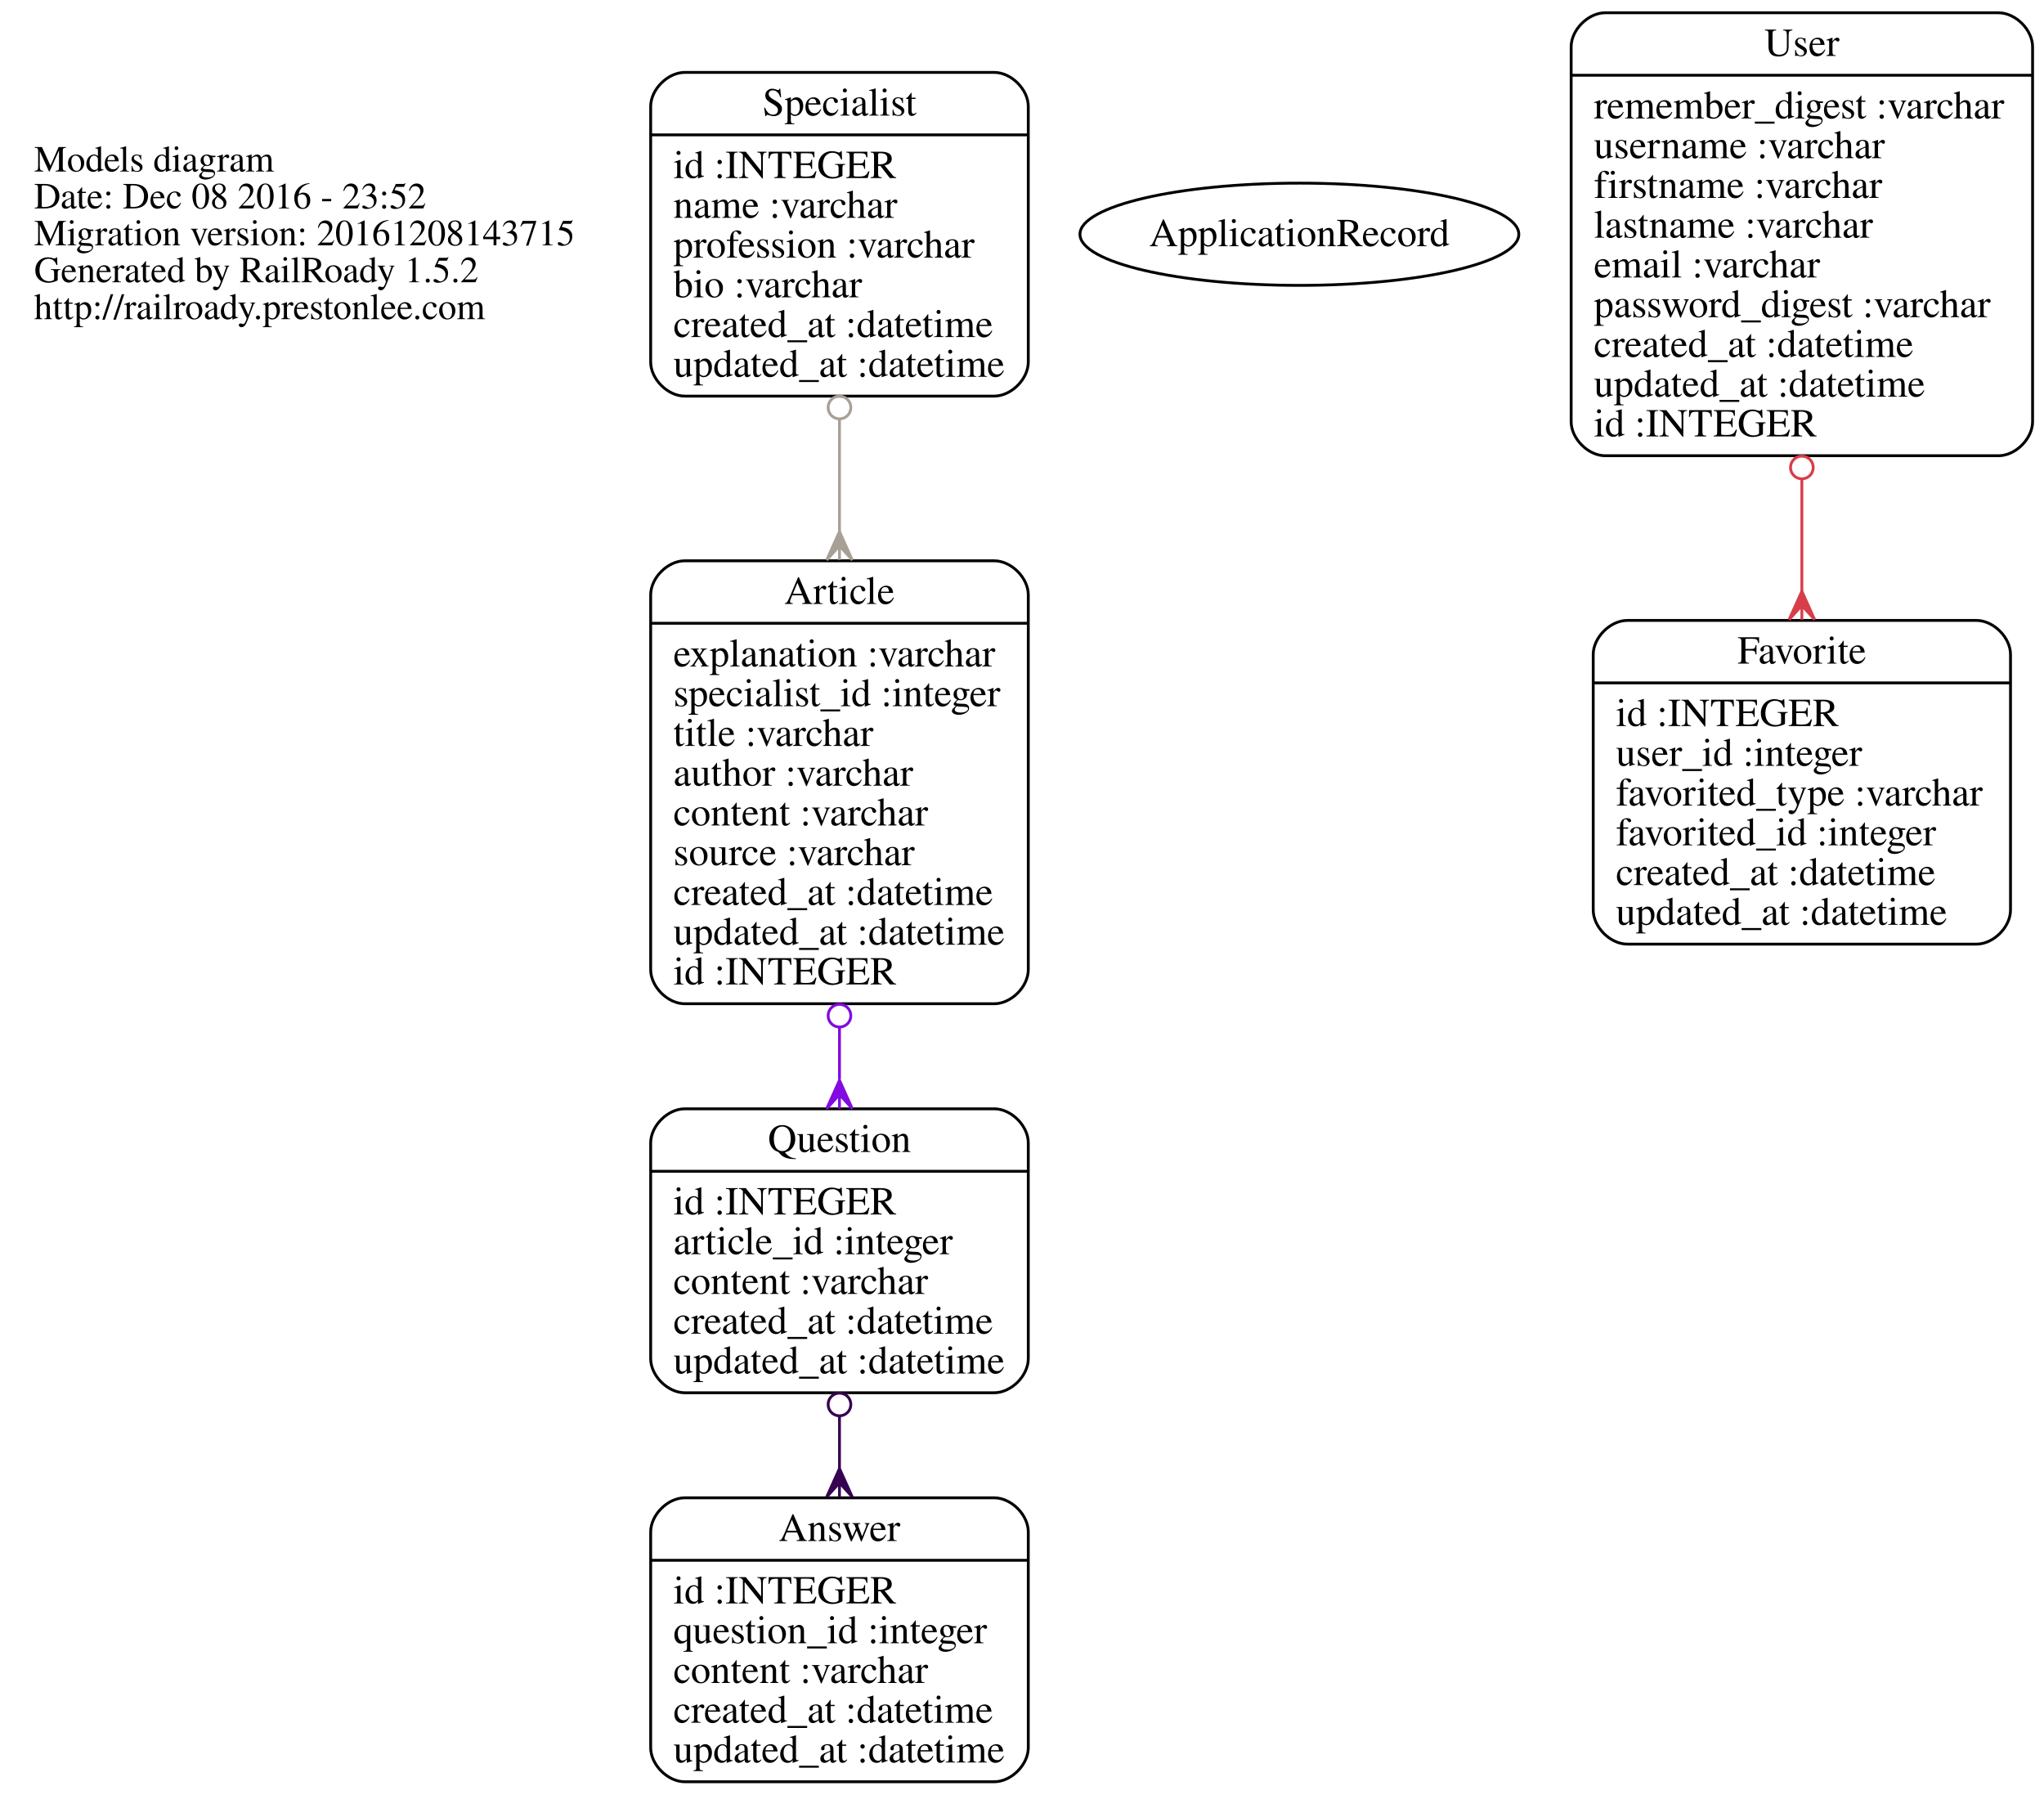
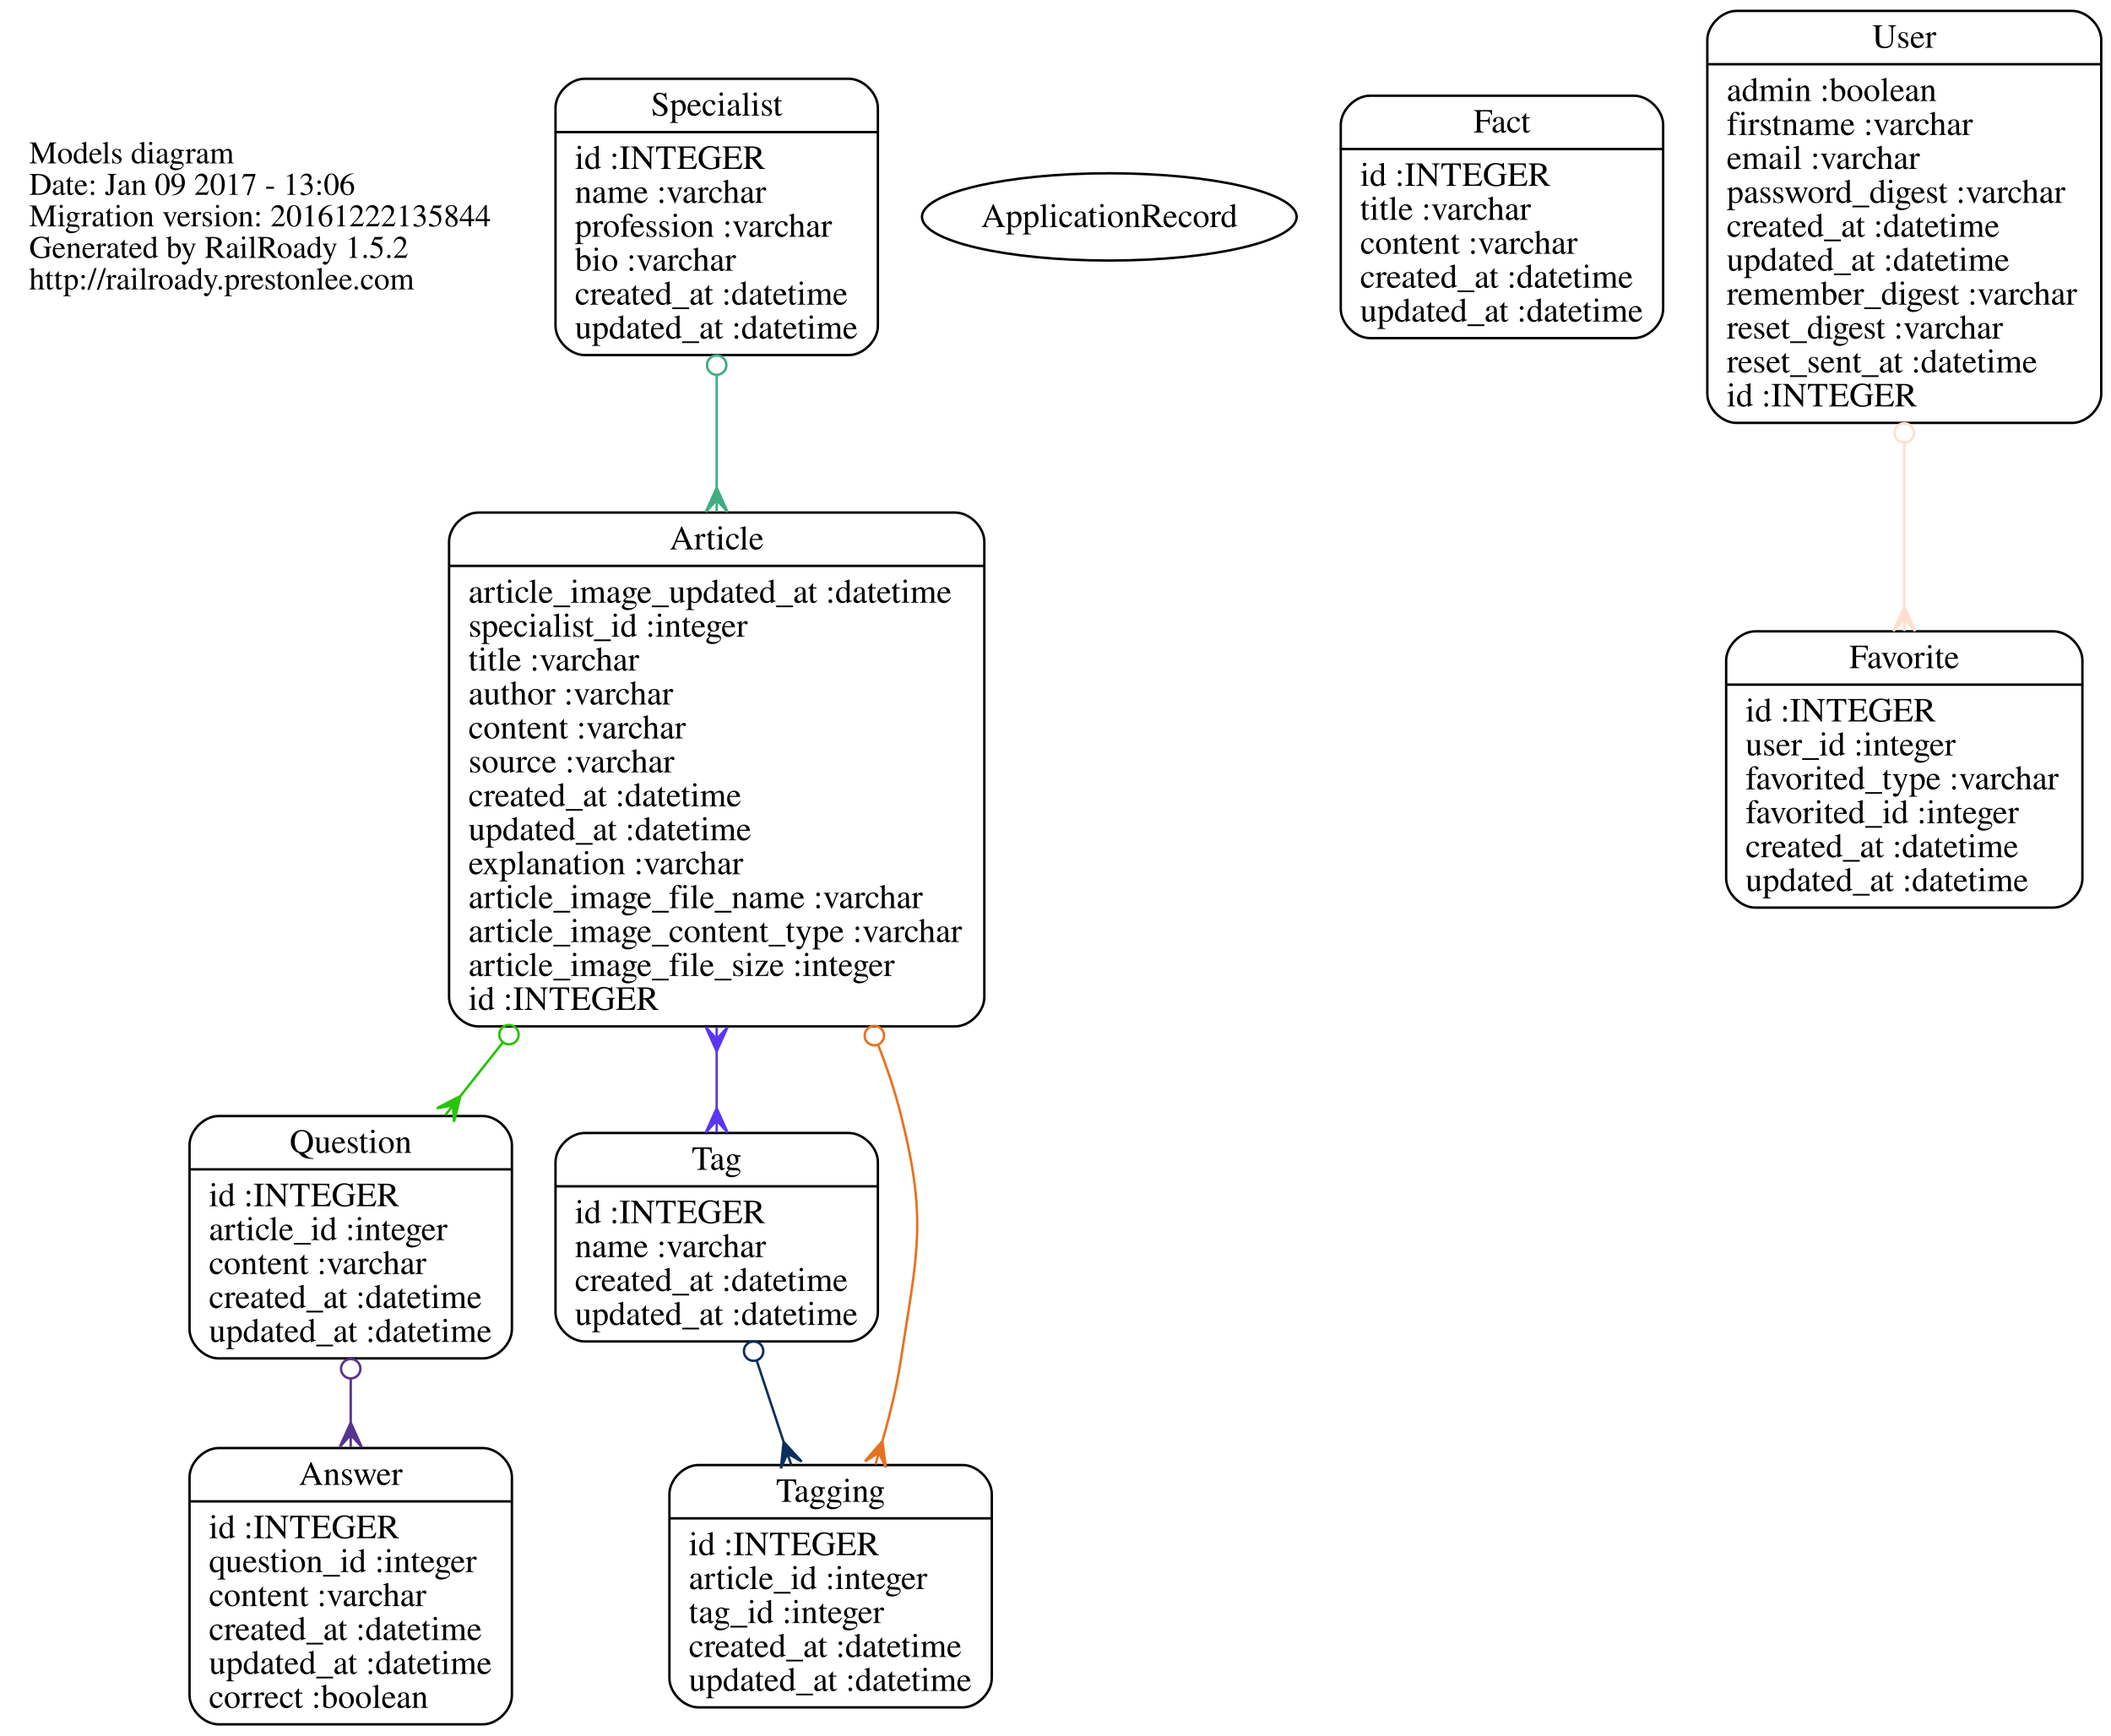
- <svg xmlns="http://www.w3.org/2000/svg" width="720pt" height="632pt" viewBox="0.00 0.00 719.96 632.00">
-   <g id="graph0" class="graph" transform="scale(1 1) rotate(0) translate(4 628)">
-     <polygon fill="none" stroke="none" points="-4,4 -4,-628 715.959,-628 715.959,4 -4,4" />
+ <svg xmlns="http://www.w3.org/2000/svg" width="871pt" height="716pt" viewBox="0.00 0.00 870.96 716.00">
+   <g id="graph0" class="graph" transform="scale(1 1) rotate(0) translate(4 712)">
+     <polygon fill="none" stroke="none" points="-4,4 -4,-712 866.959,-712 866.959,4 -4,4" />
    <g id="node1" class="node">
-       <text text-anchor="start" x="8" y="-567.6" font-family="Times,serif" font-size="13.00">Models diagram</text>
-       <text text-anchor="start" x="8" y="-554.6" font-family="Times,serif" font-size="13.00">Date: Dec 08 2016 - 23:52</text>
-       <text text-anchor="start" x="8" y="-541.6" font-family="Times,serif" font-size="13.00">Migration version: 20161208143715</text>
-       <text text-anchor="start" x="8" y="-528.6" font-family="Times,serif" font-size="13.00">Generated by RailRoady 1.5.2</text>
-       <text text-anchor="start" x="8" y="-515.6" font-family="Times,serif" font-size="13.00">http://railroady.prestonlee.com</text>
+       <text text-anchor="start" x="8" y="-644.6" font-family="Times,serif" font-size="13.00">Models diagram</text>
+       <text text-anchor="start" x="8" y="-631.6" font-family="Times,serif" font-size="13.00">Date: Jan 09 2017 - 13:06</text>
+       <text text-anchor="start" x="8" y="-618.6" font-family="Times,serif" font-size="13.00">Migration version: 20161222135844</text>
+       <text text-anchor="start" x="8" y="-605.6" font-family="Times,serif" font-size="13.00">Generated by RailRoady 1.5.2</text>
+       <text text-anchor="start" x="8" y="-592.6" font-family="Times,serif" font-size="13.00">http://railroady.prestonlee.com</text>
    </g>
    <g id="node2" class="node">
-       <path fill="none" stroke="black" d="M237.182,-0.5C237.182,-0.5 346.193,-0.5 346.193,-0.5 352.193,-0.5 358.193,-6.5 358.193,-12.5 358.193,-12.5 358.193,-88.5 358.193,-88.5 358.193,-94.5 352.193,-100.5 346.193,-100.5 346.193,-100.5 237.182,-100.5 237.182,-100.5 231.182,-100.5 225.182,-94.5 225.182,-88.5 225.182,-88.5 225.182,-12.5 225.182,-12.5 225.182,-6.5 231.182,-0.5 237.182,-0.5" />
-       <text text-anchor="middle" x="291.688" y="-85.3" font-family="Times,serif" font-size="14.00">Answer</text>
-       <polyline fill="none" stroke="black" points="225.182,-78.5 358.193,-78.5 " />
-       <text text-anchor="start" x="233.182" y="-63.3" font-family="Times,serif" font-size="14.00">id :INTEGER</text>
-       <text text-anchor="start" x="233.182" y="-49.3" font-family="Times,serif" font-size="14.00">question_id :integer</text>
-       <text text-anchor="start" x="233.182" y="-35.3" font-family="Times,serif" font-size="14.00">content :varchar</text>
-       <text text-anchor="start" x="233.182" y="-21.3" font-family="Times,serif" font-size="14.00">created_at :datetime</text>
-       <text text-anchor="start" x="233.182" y="-7.3" font-family="Times,serif" font-size="14.00">updated_at :datetime</text>
+       <path fill="none" stroke="black" d="M86.182,-0.5C86.182,-0.5 195.193,-0.5 195.193,-0.5 201.193,-0.5 207.193,-6.5 207.193,-12.5 207.193,-12.5 207.193,-102.5 207.193,-102.5 207.193,-108.5 201.193,-114.5 195.193,-114.5 195.193,-114.5 86.182,-114.5 86.182,-114.5 80.182,-114.5 74.182,-108.5 74.182,-102.5 74.182,-102.5 74.182,-12.5 74.182,-12.5 74.182,-6.5 80.182,-0.5 86.182,-0.5" />
+       <text text-anchor="middle" x="140.688" y="-99.3" font-family="Times,serif" font-size="14.00">Answer</text>
+       <polyline fill="none" stroke="black" points="74.182,-92.5 207.193,-92.5 " />
+       <text text-anchor="start" x="82.182" y="-77.3" font-family="Times,serif" font-size="14.00">id :INTEGER</text>
+       <text text-anchor="start" x="82.182" y="-63.3" font-family="Times,serif" font-size="14.00">question_id :integer</text>
+       <text text-anchor="start" x="82.182" y="-49.3" font-family="Times,serif" font-size="14.00">content :varchar</text>
+       <text text-anchor="start" x="82.182" y="-35.3" font-family="Times,serif" font-size="14.00">created_at :datetime</text>
+       <text text-anchor="start" x="82.182" y="-21.3" font-family="Times,serif" font-size="14.00">updated_at :datetime</text>
+       <text text-anchor="start" x="82.182" y="-7.3" font-family="Times,serif" font-size="14.00">correct :boolean</text>
    </g>
    <g id="node3" class="node">
-       <ellipse fill="none" stroke="black" cx="453.688" cy="-545.5" rx="77.292" ry="18" />
-       <text text-anchor="middle" x="453.688" y="-541.3" font-family="Times,serif" font-size="14.00">ApplicationRecord</text>
+       <ellipse fill="none" stroke="black" cx="453.688" cy="-622.5" rx="77.292" ry="18" />
+       <text text-anchor="middle" x="453.688" y="-618.3" font-family="Times,serif" font-size="14.00">ApplicationRecord</text>
    </g>
    <g id="node4" class="node">
-       <path fill="none" stroke="black" d="M237.182,-274.5C237.182,-274.5 346.193,-274.5 346.193,-274.5 352.193,-274.5 358.193,-280.5 358.193,-286.5 358.193,-286.5 358.193,-418.5 358.193,-418.5 358.193,-424.5 352.193,-430.5 346.193,-430.5 346.193,-430.5 237.182,-430.5 237.182,-430.5 231.182,-430.5 225.182,-424.5 225.182,-418.5 225.182,-418.5 225.182,-286.5 225.182,-286.5 225.182,-280.5 231.182,-274.5 237.182,-274.5" />
-       <text text-anchor="middle" x="291.688" y="-415.3" font-family="Times,serif" font-size="14.00">Article</text>
-       <polyline fill="none" stroke="black" points="225.182,-408.5 358.193,-408.5 " />
-       <text text-anchor="start" x="233.182" y="-393.3" font-family="Times,serif" font-size="14.00">explanation :varchar</text>
-       <text text-anchor="start" x="233.182" y="-379.3" font-family="Times,serif" font-size="14.00">specialist_id :integer</text>
-       <text text-anchor="start" x="233.182" y="-365.3" font-family="Times,serif" font-size="14.00">title :varchar</text>
-       <text text-anchor="start" x="233.182" y="-351.3" font-family="Times,serif" font-size="14.00">author :varchar</text>
-       <text text-anchor="start" x="233.182" y="-337.3" font-family="Times,serif" font-size="14.00">content :varchar</text>
-       <text text-anchor="start" x="233.182" y="-323.3" font-family="Times,serif" font-size="14.00">source :varchar</text>
-       <text text-anchor="start" x="233.182" y="-309.3" font-family="Times,serif" font-size="14.00">created_at :datetime</text>
-       <text text-anchor="start" x="233.182" y="-295.3" font-family="Times,serif" font-size="14.00">updated_at :datetime</text>
-       <text text-anchor="start" x="233.182" y="-281.3" font-family="Times,serif" font-size="14.00">id :INTEGER</text>
+       <path fill="none" stroke="black" d="M193.265,-288.5C193.265,-288.5 390.111,-288.5 390.111,-288.5 396.111,-288.5 402.111,-294.5 402.111,-300.5 402.111,-300.5 402.111,-488.5 402.111,-488.5 402.111,-494.5 396.111,-500.5 390.111,-500.5 390.111,-500.5 193.265,-500.5 193.265,-500.5 187.265,-500.5 181.265,-494.5 181.265,-488.5 181.265,-488.5 181.265,-300.5 181.265,-300.5 181.265,-294.5 187.265,-288.5 193.265,-288.5" />
+       <text text-anchor="middle" x="291.688" y="-485.3" font-family="Times,serif" font-size="14.00">Article</text>
+       <polyline fill="none" stroke="black" points="181.265,-478.5 402.111,-478.5 " />
+       <text text-anchor="start" x="189.265" y="-463.3" font-family="Times,serif" font-size="14.00">article_image_updated_at :datetime</text>
+       <text text-anchor="start" x="189.265" y="-449.3" font-family="Times,serif" font-size="14.00">specialist_id :integer</text>
+       <text text-anchor="start" x="189.265" y="-435.3" font-family="Times,serif" font-size="14.00">title :varchar</text>
+       <text text-anchor="start" x="189.265" y="-421.3" font-family="Times,serif" font-size="14.00">author :varchar</text>
+       <text text-anchor="start" x="189.265" y="-407.3" font-family="Times,serif" font-size="14.00">content :varchar</text>
+       <text text-anchor="start" x="189.265" y="-393.3" font-family="Times,serif" font-size="14.00">source :varchar</text>
+       <text text-anchor="start" x="189.265" y="-379.3" font-family="Times,serif" font-size="14.00">created_at :datetime</text>
+       <text text-anchor="start" x="189.265" y="-365.3" font-family="Times,serif" font-size="14.00">updated_at :datetime</text>
+       <text text-anchor="start" x="189.265" y="-351.3" font-family="Times,serif" font-size="14.00">explanation :varchar</text>
+       <text text-anchor="start" x="189.265" y="-337.3" font-family="Times,serif" font-size="14.00">article_image_file_name :varchar</text>
+       <text text-anchor="start" x="189.265" y="-323.3" font-family="Times,serif" font-size="14.00">article_image_content_type :varchar</text>
+       <text text-anchor="start" x="189.265" y="-309.3" font-family="Times,serif" font-size="14.00">article_image_file_size :integer</text>
+       <text text-anchor="start" x="189.265" y="-295.3" font-family="Times,serif" font-size="14.00">id :INTEGER</text>
+     </g>
+     <g id="node7" class="node">
+       <path fill="none" stroke="black" d="M86.182,-151.5C86.182,-151.5 195.193,-151.5 195.193,-151.5 201.193,-151.5 207.193,-157.5 207.193,-163.5 207.193,-163.5 207.193,-239.5 207.193,-239.5 207.193,-245.5 201.193,-251.5 195.193,-251.5 195.193,-251.5 86.182,-251.5 86.182,-251.5 80.182,-251.5 74.182,-245.5 74.182,-239.5 74.182,-239.5 74.182,-163.5 74.182,-163.5 74.182,-157.5 80.182,-151.5 86.182,-151.5" />
+       <text text-anchor="middle" x="140.688" y="-236.3" font-family="Times,serif" font-size="14.00">Question</text>
+       <polyline fill="none" stroke="black" points="74.182,-229.5 207.193,-229.5 " />
+       <text text-anchor="start" x="82.182" y="-214.3" font-family="Times,serif" font-size="14.00">id :INTEGER</text>
+       <text text-anchor="start" x="82.182" y="-200.3" font-family="Times,serif" font-size="14.00">article_id :integer</text>
+       <text text-anchor="start" x="82.182" y="-186.3" font-family="Times,serif" font-size="14.00">content :varchar</text>
+       <text text-anchor="start" x="82.182" y="-172.3" font-family="Times,serif" font-size="14.00">created_at :datetime</text>
+       <text text-anchor="start" x="82.182" y="-158.3" font-family="Times,serif" font-size="14.00">updated_at :datetime</text>
+     </g>
+     <g id="edge1" class="edge">
+       <path fill="none" stroke="#27c407" d="M203.331,-281.737C197.439,-274.285 191.655,-266.969 186.128,-259.977" />
+       <ellipse fill="none" stroke="#27c407" cx="205.977" cy="-285.085" rx="4" ry="4" />
+       <polygon fill="#27c407" stroke="#27c407" points="185.968,-259.775 183.297,-249.14 182.867,-255.853 179.767,-251.931 179.767,-251.931 179.767,-251.931 182.867,-255.853 176.236,-254.722 185.968,-259.775 185.968,-259.775" />
+     </g>
+     <g id="node9" class="node">
+       <path fill="none" stroke="black" d="M237.182,-158.5C237.182,-158.5 346.193,-158.5 346.193,-158.5 352.193,-158.5 358.193,-164.5 358.193,-170.5 358.193,-170.5 358.193,-232.5 358.193,-232.5 358.193,-238.5 352.193,-244.5 346.193,-244.5 346.193,-244.5 237.182,-244.5 237.182,-244.5 231.182,-244.5 225.182,-238.5 225.182,-232.5 225.182,-232.5 225.182,-170.5 225.182,-170.5 225.182,-164.5 231.182,-158.5 237.182,-158.5" />
+       <text text-anchor="middle" x="291.688" y="-229.3" font-family="Times,serif" font-size="14.00">Tag</text>
+       <polyline fill="none" stroke="black" points="225.182,-222.5 358.193,-222.5 " />
+       <text text-anchor="start" x="233.182" y="-207.3" font-family="Times,serif" font-size="14.00">id :INTEGER</text>
+       <text text-anchor="start" x="233.182" y="-193.3" font-family="Times,serif" font-size="14.00">name :varchar</text>
+       <text text-anchor="start" x="233.182" y="-179.3" font-family="Times,serif" font-size="14.00">created_at :datetime</text>
+       <text text-anchor="start" x="233.182" y="-165.3" font-family="Times,serif" font-size="14.00">updated_at :datetime</text>
+     </g>
+     <g id="edge3" class="edge">
+       <path fill="none" stroke="#5a36f2" d="M291.688,-278.187C291.688,-270.134 291.688,-262.277 291.688,-254.86" />
+       <polygon fill="#5a36f2" stroke="#5a36f2" points="291.688,-278.223 287.188,-288.223 291.688,-283.223 291.688,-288.223 291.688,-288.223 291.688,-288.223 291.688,-283.223 296.188,-288.223 291.688,-278.223 291.688,-278.223" />
+       <polygon fill="#5a36f2" stroke="#5a36f2" points="291.688,-254.692 296.188,-244.692 291.688,-249.692 291.688,-244.692 291.688,-244.692 291.688,-244.692 291.688,-249.692 287.188,-244.692 291.688,-254.692 291.688,-254.692" />
+     </g>
+     <g id="node10" class="node">
+       <path fill="none" stroke="black" d="M284.182,-7.5C284.182,-7.5 393.193,-7.5 393.193,-7.5 399.193,-7.5 405.193,-13.5 405.193,-19.5 405.193,-19.5 405.193,-95.5 405.193,-95.5 405.193,-101.5 399.193,-107.5 393.193,-107.5 393.193,-107.5 284.182,-107.5 284.182,-107.5 278.182,-107.5 272.182,-101.5 272.182,-95.5 272.182,-95.5 272.182,-19.5 272.182,-19.5 272.182,-13.5 278.182,-7.5 284.182,-7.5" />
+       <text text-anchor="middle" x="338.688" y="-92.3" font-family="Times,serif" font-size="14.00">Tagging</text>
+       <polyline fill="none" stroke="black" points="272.182,-85.5 405.193,-85.5 " />
+       <text text-anchor="start" x="280.182" y="-70.3" font-family="Times,serif" font-size="14.00">id :INTEGER</text>
+       <text text-anchor="start" x="280.182" y="-56.3" font-family="Times,serif" font-size="14.00">article_id :integer</text>
+       <text text-anchor="start" x="280.182" y="-42.3" font-family="Times,serif" font-size="14.00">tag_id :integer</text>
+       <text text-anchor="start" x="280.182" y="-28.3" font-family="Times,serif" font-size="14.00">created_at :datetime</text>
+       <text text-anchor="start" x="280.182" y="-14.3" font-family="Times,serif" font-size="14.00">updated_at :datetime</text>
+     </g>
+     <g id="edge2" class="edge">
+       <path fill="none" stroke="#e8711f" d="M358.331,-280.781C362.065,-271.263 365.272,-261.602 367.688,-252 378.639,-208.467 374.48,-195.372 367.688,-151 366.011,-140.046 363.278,-128.608 360.144,-117.659" />
+       <ellipse fill="none" stroke="#e8711f" cx="356.741" cy="-284.677" rx="4" ry="4" />
+       <polygon fill="#e8711f" stroke="#e8711f" points="360.05,-117.346 361.48,-106.474 358.61,-112.558 357.171,-107.77 357.171,-107.77 357.171,-107.77 358.61,-112.558 352.861,-109.065 360.05,-117.346 360.05,-117.346" />
+     </g>
+     <g id="node5" class="node">
+       <path fill="none" stroke="black" d="M561.182,-572.5C561.182,-572.5 670.193,-572.5 670.193,-572.5 676.193,-572.5 682.193,-578.5 682.193,-584.5 682.193,-584.5 682.193,-660.5 682.193,-660.5 682.193,-666.5 676.193,-672.5 670.193,-672.5 670.193,-672.5 561.182,-672.5 561.182,-672.5 555.182,-672.5 549.182,-666.5 549.182,-660.5 549.182,-660.5 549.182,-584.5 549.182,-584.5 549.182,-578.5 555.182,-572.5 561.182,-572.5" />
+       <text text-anchor="middle" x="615.688" y="-657.3" font-family="Times,serif" font-size="14.00">Fact</text>
+       <polyline fill="none" stroke="black" points="549.182,-650.5 682.193,-650.5 " />
+       <text text-anchor="start" x="557.182" y="-635.3" font-family="Times,serif" font-size="14.00">id :INTEGER</text>
+       <text text-anchor="start" x="557.182" y="-621.3" font-family="Times,serif" font-size="14.00">title :varchar</text>
+       <text text-anchor="start" x="557.182" y="-607.3" font-family="Times,serif" font-size="14.00">content :varchar</text>
+       <text text-anchor="start" x="557.182" y="-593.3" font-family="Times,serif" font-size="14.00">created_at :datetime</text>
+       <text text-anchor="start" x="557.182" y="-579.3" font-family="Times,serif" font-size="14.00">updated_at :datetime</text>
    </g>
    <g id="node6" class="node">
-       <path fill="none" stroke="black" d="M237.182,-137.5C237.182,-137.5 346.193,-137.5 346.193,-137.5 352.193,-137.5 358.193,-143.5 358.193,-149.5 358.193,-149.5 358.193,-225.5 358.193,-225.5 358.193,-231.5 352.193,-237.5 346.193,-237.5 346.193,-237.5 237.182,-237.5 237.182,-237.5 231.182,-237.5 225.182,-231.5 225.182,-225.5 225.182,-225.5 225.182,-149.5 225.182,-149.5 225.182,-143.5 231.182,-137.5 237.182,-137.5" />
-       <text text-anchor="middle" x="291.688" y="-222.3" font-family="Times,serif" font-size="14.00">Question</text>
-       <polyline fill="none" stroke="black" points="225.182,-215.5 358.193,-215.5 " />
-       <text text-anchor="start" x="233.182" y="-200.3" font-family="Times,serif" font-size="14.00">id :INTEGER</text>
-       <text text-anchor="start" x="233.182" y="-186.3" font-family="Times,serif" font-size="14.00">article_id :integer</text>
-       <text text-anchor="start" x="233.182" y="-172.3" font-family="Times,serif" font-size="14.00">content :varchar</text>
-       <text text-anchor="start" x="233.182" y="-158.3" font-family="Times,serif" font-size="14.00">created_at :datetime</text>
-       <text text-anchor="start" x="233.182" y="-144.3" font-family="Times,serif" font-size="14.00">updated_at :datetime</text>
+       <path fill="none" stroke="black" d="M720.193,-337.5C720.193,-337.5 843.183,-337.5 843.183,-337.5 849.183,-337.5 855.183,-343.5 855.183,-349.5 855.183,-349.5 855.183,-439.5 855.183,-439.5 855.183,-445.5 849.183,-451.5 843.183,-451.5 843.183,-451.5 720.193,-451.5 720.193,-451.5 714.193,-451.5 708.193,-445.5 708.193,-439.5 708.193,-439.5 708.193,-349.5 708.193,-349.5 708.193,-343.5 714.193,-337.5 720.193,-337.5" />
+       <text text-anchor="middle" x="781.688" y="-436.3" font-family="Times,serif" font-size="14.00">Favorite</text>
+       <polyline fill="none" stroke="black" points="708.193,-429.5 855.183,-429.5 " />
+       <text text-anchor="start" x="716.193" y="-414.3" font-family="Times,serif" font-size="14.00">id :INTEGER</text>
+       <text text-anchor="start" x="716.193" y="-400.3" font-family="Times,serif" font-size="14.00">user_id :integer</text>
+       <text text-anchor="start" x="716.193" y="-386.3" font-family="Times,serif" font-size="14.00">favorited_type :varchar</text>
+       <text text-anchor="start" x="716.193" y="-372.3" font-family="Times,serif" font-size="14.00">favorited_id :integer</text>
+       <text text-anchor="start" x="716.193" y="-358.3" font-family="Times,serif" font-size="14.00">created_at :datetime</text>
+       <text text-anchor="start" x="716.193" y="-344.3" font-family="Times,serif" font-size="14.00">updated_at :datetime</text>
    </g>
-     <g id="edge1" class="edge">
-       <path fill="none" stroke="#820be1" d="M291.688,-266.081C291.688,-259.973 291.688,-253.894 291.688,-247.982" />
-       <ellipse fill="none" stroke="#820be1" cx="291.688" cy="-270.296" rx="4" ry="4" />
-       <polygon fill="#820be1" stroke="#820be1" points="291.688,-247.55 296.188,-237.55 291.688,-242.55 291.688,-237.55 291.688,-237.55 291.688,-237.55 291.688,-242.55 287.188,-237.55 291.688,-247.55 291.688,-247.55" />
-     </g>
-     <g id="node5" class="node">
-       <path fill="none" stroke="black" d="M569.193,-295.5C569.193,-295.5 692.183,-295.5 692.183,-295.5 698.183,-295.5 704.183,-301.5 704.183,-307.5 704.183,-307.5 704.183,-397.5 704.183,-397.5 704.183,-403.5 698.183,-409.5 692.183,-409.5 692.183,-409.5 569.193,-409.5 569.193,-409.5 563.193,-409.5 557.193,-403.5 557.193,-397.5 557.193,-397.5 557.193,-307.5 557.193,-307.5 557.193,-301.5 563.193,-295.5 569.193,-295.5" />
-       <text text-anchor="middle" x="630.688" y="-394.3" font-family="Times,serif" font-size="14.00">Favorite</text>
-       <polyline fill="none" stroke="black" points="557.193,-387.5 704.183,-387.5 " />
-       <text text-anchor="start" x="565.193" y="-372.3" font-family="Times,serif" font-size="14.00">id :INTEGER</text>
-       <text text-anchor="start" x="565.193" y="-358.3" font-family="Times,serif" font-size="14.00">user_id :integer</text>
-       <text text-anchor="start" x="565.193" y="-344.3" font-family="Times,serif" font-size="14.00">favorited_type :varchar</text>
-       <text text-anchor="start" x="565.193" y="-330.3" font-family="Times,serif" font-size="14.00">favorited_id :integer</text>
-       <text text-anchor="start" x="565.193" y="-316.3" font-family="Times,serif" font-size="14.00">created_at :datetime</text>
-       <text text-anchor="start" x="565.193" y="-302.3" font-family="Times,serif" font-size="14.00">updated_at :datetime</text>
-     </g>
-     <g id="edge2" class="edge">
-       <path fill="none" stroke="#360351" d="M291.688,-129.176C291.688,-123.13 291.688,-116.973 291.688,-110.904" />
-       <ellipse fill="none" stroke="#360351" cx="291.688" cy="-133.38" rx="4" ry="4" />
-       <polygon fill="#360351" stroke="#360351" points="291.688,-110.81 296.188,-100.81 291.688,-105.81 291.688,-100.81 291.688,-100.81 291.688,-100.81 291.688,-105.81 287.188,-100.81 291.688,-110.81 291.688,-110.81" />
-     </g>
-     <g id="node7" class="node">
-       <path fill="none" stroke="black" d="M237.182,-488.5C237.182,-488.5 346.193,-488.5 346.193,-488.5 352.193,-488.5 358.193,-494.5 358.193,-500.5 358.193,-500.5 358.193,-590.5 358.193,-590.5 358.193,-596.5 352.193,-602.5 346.193,-602.5 346.193,-602.5 237.182,-602.5 237.182,-602.5 231.182,-602.5 225.182,-596.5 225.182,-590.5 225.182,-590.5 225.182,-500.5 225.182,-500.5 225.182,-494.5 231.182,-488.5 237.182,-488.5" />
-       <text text-anchor="middle" x="291.688" y="-587.3" font-family="Times,serif" font-size="14.00">Specialist</text>
-       <polyline fill="none" stroke="black" points="225.182,-580.5 358.193,-580.5 " />
-       <text text-anchor="start" x="233.182" y="-565.3" font-family="Times,serif" font-size="14.00">id :INTEGER</text>
-       <text text-anchor="start" x="233.182" y="-551.3" font-family="Times,serif" font-size="14.00">name :varchar</text>
-       <text text-anchor="start" x="233.182" y="-537.3" font-family="Times,serif" font-size="14.00">profession :varchar</text>
-       <text text-anchor="start" x="233.182" y="-523.3" font-family="Times,serif" font-size="14.00">bio :varchar</text>
-       <text text-anchor="start" x="233.182" y="-509.3" font-family="Times,serif" font-size="14.00">created_at :datetime</text>
-       <text text-anchor="start" x="233.182" y="-495.3" font-family="Times,serif" font-size="14.00">updated_at :datetime</text>
-     </g>
-     <g id="edge3" class="edge">
-       <path fill="none" stroke="#a7a095" d="M291.688,-480.305C291.688,-467.644 291.688,-454.158 291.688,-440.883" />
-       <ellipse fill="none" stroke="#a7a095" cx="291.688" cy="-484.484" rx="4" ry="4" />
-       <polygon fill="#a7a095" stroke="#a7a095" points="291.688,-440.789 296.188,-430.789 291.688,-435.789 291.688,-430.789 291.688,-430.789 291.688,-430.789 291.688,-435.789 287.188,-430.789 291.688,-440.789 291.688,-440.789" />
+     <g id="edge4" class="edge">
+       <path fill="none" stroke="#583491" d="M140.688,-143.168C140.688,-137.214 140.688,-131.127 140.688,-125.084" />
+       <ellipse fill="none" stroke="#583491" cx="140.688" cy="-147.234" rx="4" ry="4" />
+       <polygon fill="#583491" stroke="#583491" points="140.688,-124.984 145.188,-114.984 140.688,-119.984 140.688,-114.984 140.688,-114.984 140.688,-114.984 140.688,-119.984 136.188,-114.984 140.688,-124.984 140.688,-124.984" />
    </g>
    <g id="node8" class="node">
-       <path fill="none" stroke="black" d="M561.417,-467.5C561.417,-467.5 699.959,-467.5 699.959,-467.5 705.959,-467.5 711.959,-473.5 711.959,-479.5 711.959,-479.5 711.959,-611.5 711.959,-611.5 711.959,-617.5 705.959,-623.5 699.959,-623.5 699.959,-623.5 561.417,-623.5 561.417,-623.5 555.417,-623.5 549.417,-617.5 549.417,-611.5 549.417,-611.5 549.417,-479.5 549.417,-479.5 549.417,-473.5 555.417,-467.5 561.417,-467.5" />
-       <text text-anchor="middle" x="630.688" y="-608.3" font-family="Times,serif" font-size="14.00">User</text>
-       <polyline fill="none" stroke="black" points="549.417,-601.5 711.959,-601.5 " />
-       <text text-anchor="start" x="557.417" y="-586.3" font-family="Times,serif" font-size="14.00">remember_digest :varchar</text>
-       <text text-anchor="start" x="557.417" y="-572.3" font-family="Times,serif" font-size="14.00">username :varchar</text>
-       <text text-anchor="start" x="557.417" y="-558.3" font-family="Times,serif" font-size="14.00">firstname :varchar</text>
-       <text text-anchor="start" x="557.417" y="-544.3" font-family="Times,serif" font-size="14.00">lastname :varchar</text>
-       <text text-anchor="start" x="557.417" y="-530.3" font-family="Times,serif" font-size="14.00">email :varchar</text>
-       <text text-anchor="start" x="557.417" y="-516.3" font-family="Times,serif" font-size="14.00">password_digest :varchar</text>
-       <text text-anchor="start" x="557.417" y="-502.3" font-family="Times,serif" font-size="14.00">created_at :datetime</text>
-       <text text-anchor="start" x="557.417" y="-488.3" font-family="Times,serif" font-size="14.00">updated_at :datetime</text>
-       <text text-anchor="start" x="557.417" y="-474.3" font-family="Times,serif" font-size="14.00">id :INTEGER</text>
+       <path fill="none" stroke="black" d="M237.182,-565.5C237.182,-565.5 346.193,-565.5 346.193,-565.5 352.193,-565.5 358.193,-571.5 358.193,-577.5 358.193,-577.5 358.193,-667.5 358.193,-667.5 358.193,-673.5 352.193,-679.5 346.193,-679.5 346.193,-679.5 237.182,-679.5 237.182,-679.5 231.182,-679.5 225.182,-673.5 225.182,-667.5 225.182,-667.5 225.182,-577.5 225.182,-577.5 225.182,-571.5 231.182,-565.5 237.182,-565.5" />
+       <text text-anchor="middle" x="291.688" y="-664.3" font-family="Times,serif" font-size="14.00">Specialist</text>
+       <polyline fill="none" stroke="black" points="225.182,-657.5 358.193,-657.5 " />
+       <text text-anchor="start" x="233.182" y="-642.3" font-family="Times,serif" font-size="14.00">id :INTEGER</text>
+       <text text-anchor="start" x="233.182" y="-628.3" font-family="Times,serif" font-size="14.00">name :varchar</text>
+       <text text-anchor="start" x="233.182" y="-614.3" font-family="Times,serif" font-size="14.00">profession :varchar</text>
+       <text text-anchor="start" x="233.182" y="-600.3" font-family="Times,serif" font-size="14.00">bio :varchar</text>
+       <text text-anchor="start" x="233.182" y="-586.3" font-family="Times,serif" font-size="14.00">created_at :datetime</text>
+       <text text-anchor="start" x="233.182" y="-572.3" font-family="Times,serif" font-size="14.00">updated_at :datetime</text>
    </g>
-     <g id="edge4" class="edge">
-       <path fill="none" stroke="#d73e49" d="M630.688,-459.187C630.688,-445.975 630.688,-432.501 630.688,-419.79" />
-       <ellipse fill="none" stroke="#d73e49" cx="630.688" cy="-463.364" rx="4" ry="4" />
-       <polygon fill="#d73e49" stroke="#d73e49" points="630.688,-419.779 635.188,-409.779 630.688,-414.779 630.688,-409.779 630.688,-409.779 630.688,-409.779 630.688,-414.779 626.188,-409.779 630.688,-419.779 630.688,-419.779" />
+     <g id="edge5" class="edge">
+       <path fill="none" stroke="#3ead82" d="M291.688,-556.898C291.688,-542.511 291.688,-526.833 291.688,-511.088" />
+       <ellipse fill="none" stroke="#3ead82" cx="291.688" cy="-561.344" rx="4" ry="4" />
+       <polygon fill="#3ead82" stroke="#3ead82" points="291.688,-510.745 296.188,-500.745 291.688,-505.745 291.688,-500.745 291.688,-500.745 291.688,-500.745 291.688,-505.745 287.188,-500.745 291.688,-510.745 291.688,-510.745" />
+     </g>
+     <g id="edge6" class="edge">
+       <path fill="none" stroke="#0c2f5e" d="M308.187,-150.652C311.766,-139.838 315.583,-128.304 319.263,-117.186" />
+       <ellipse fill="none" stroke="#0c2f5e" cx="306.919" cy="-154.482" rx="4" ry="4" />
+       <polygon fill="#0c2f5e" stroke="#0c2f5e" points="319.31,-117.044 326.725,-108.965 320.881,-112.298 322.453,-107.551 322.453,-107.551 322.453,-107.551 320.881,-112.298 318.181,-106.137 319.31,-117.044 319.31,-117.044" />
+     </g>
+     <g id="node11" class="node">
+       <path fill="none" stroke="black" d="M712.417,-537.5C712.417,-537.5 850.959,-537.5 850.959,-537.5 856.959,-537.5 862.959,-543.5 862.959,-549.5 862.959,-549.5 862.959,-695.5 862.959,-695.5 862.959,-701.5 856.959,-707.5 850.959,-707.5 850.959,-707.5 712.417,-707.5 712.417,-707.5 706.417,-707.5 700.417,-701.5 700.417,-695.5 700.417,-695.5 700.417,-549.5 700.417,-549.5 700.417,-543.5 706.417,-537.5 712.417,-537.5" />
+       <text text-anchor="middle" x="781.688" y="-692.3" font-family="Times,serif" font-size="14.00">User</text>
+       <polyline fill="none" stroke="black" points="700.417,-685.5 862.959,-685.5 " />
+       <text text-anchor="start" x="708.417" y="-670.3" font-family="Times,serif" font-size="14.00">admin :boolean</text>
+       <text text-anchor="start" x="708.417" y="-656.3" font-family="Times,serif" font-size="14.00">firstname :varchar</text>
+       <text text-anchor="start" x="708.417" y="-642.3" font-family="Times,serif" font-size="14.00">email :varchar</text>
+       <text text-anchor="start" x="708.417" y="-628.3" font-family="Times,serif" font-size="14.00">password_digest :varchar</text>
+       <text text-anchor="start" x="708.417" y="-614.3" font-family="Times,serif" font-size="14.00">created_at :datetime</text>
+       <text text-anchor="start" x="708.417" y="-600.3" font-family="Times,serif" font-size="14.00">updated_at :datetime</text>
+       <text text-anchor="start" x="708.417" y="-586.3" font-family="Times,serif" font-size="14.00">remember_digest :varchar</text>
+       <text text-anchor="start" x="708.417" y="-572.3" font-family="Times,serif" font-size="14.00">reset_digest :varchar</text>
+       <text text-anchor="start" x="708.417" y="-558.3" font-family="Times,serif" font-size="14.00">reset_sent_at :datetime</text>
+       <text text-anchor="start" x="708.417" y="-544.3" font-family="Times,serif" font-size="14.00">id :INTEGER</text>
+     </g>
+     <g id="edge7" class="edge">
+       <path fill="none" stroke="#fedfce" d="M781.688,-529.235C781.688,-506.62 781.688,-482.856 781.688,-461.739" />
+       <ellipse fill="none" stroke="#fedfce" cx="781.688" cy="-533.346" rx="4" ry="4" />
+       <polygon fill="#fedfce" stroke="#fedfce" points="781.688,-461.601 786.188,-451.601 781.688,-456.601 781.688,-451.601 781.688,-451.601 781.688,-451.601 781.688,-456.601 777.188,-451.601 781.688,-461.601 781.688,-461.601" />
    </g>
  </g>
</svg>
